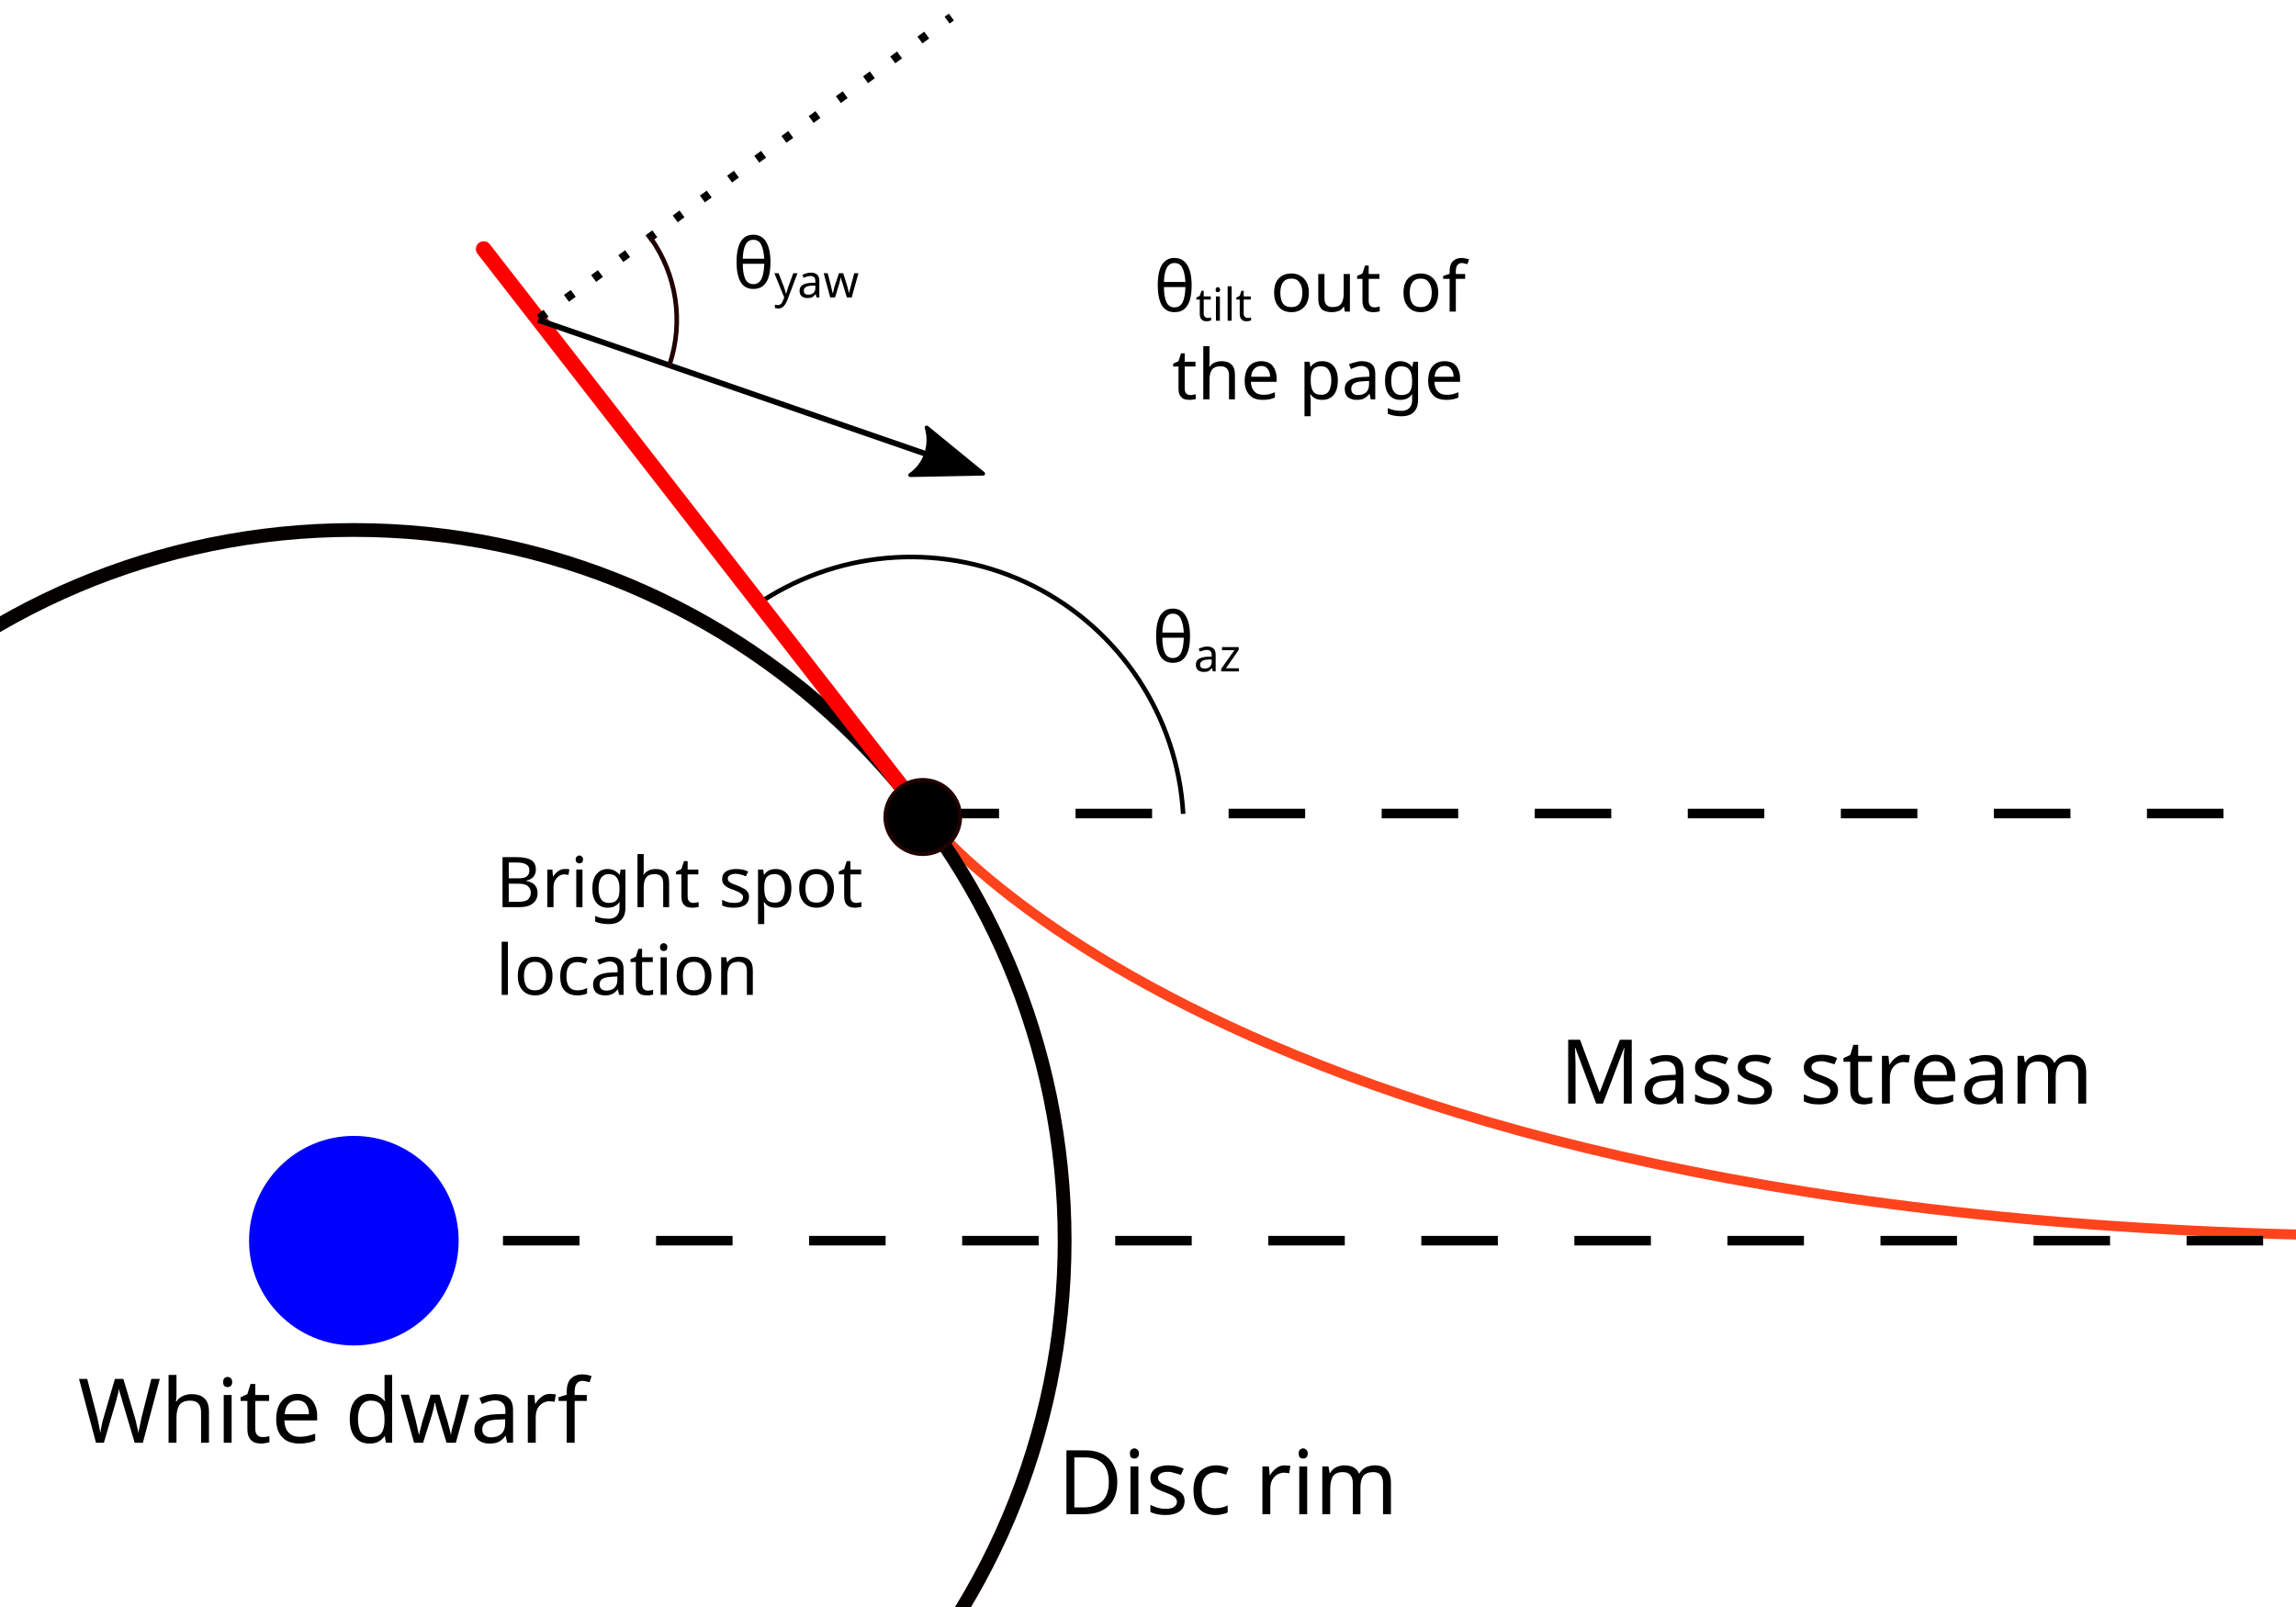
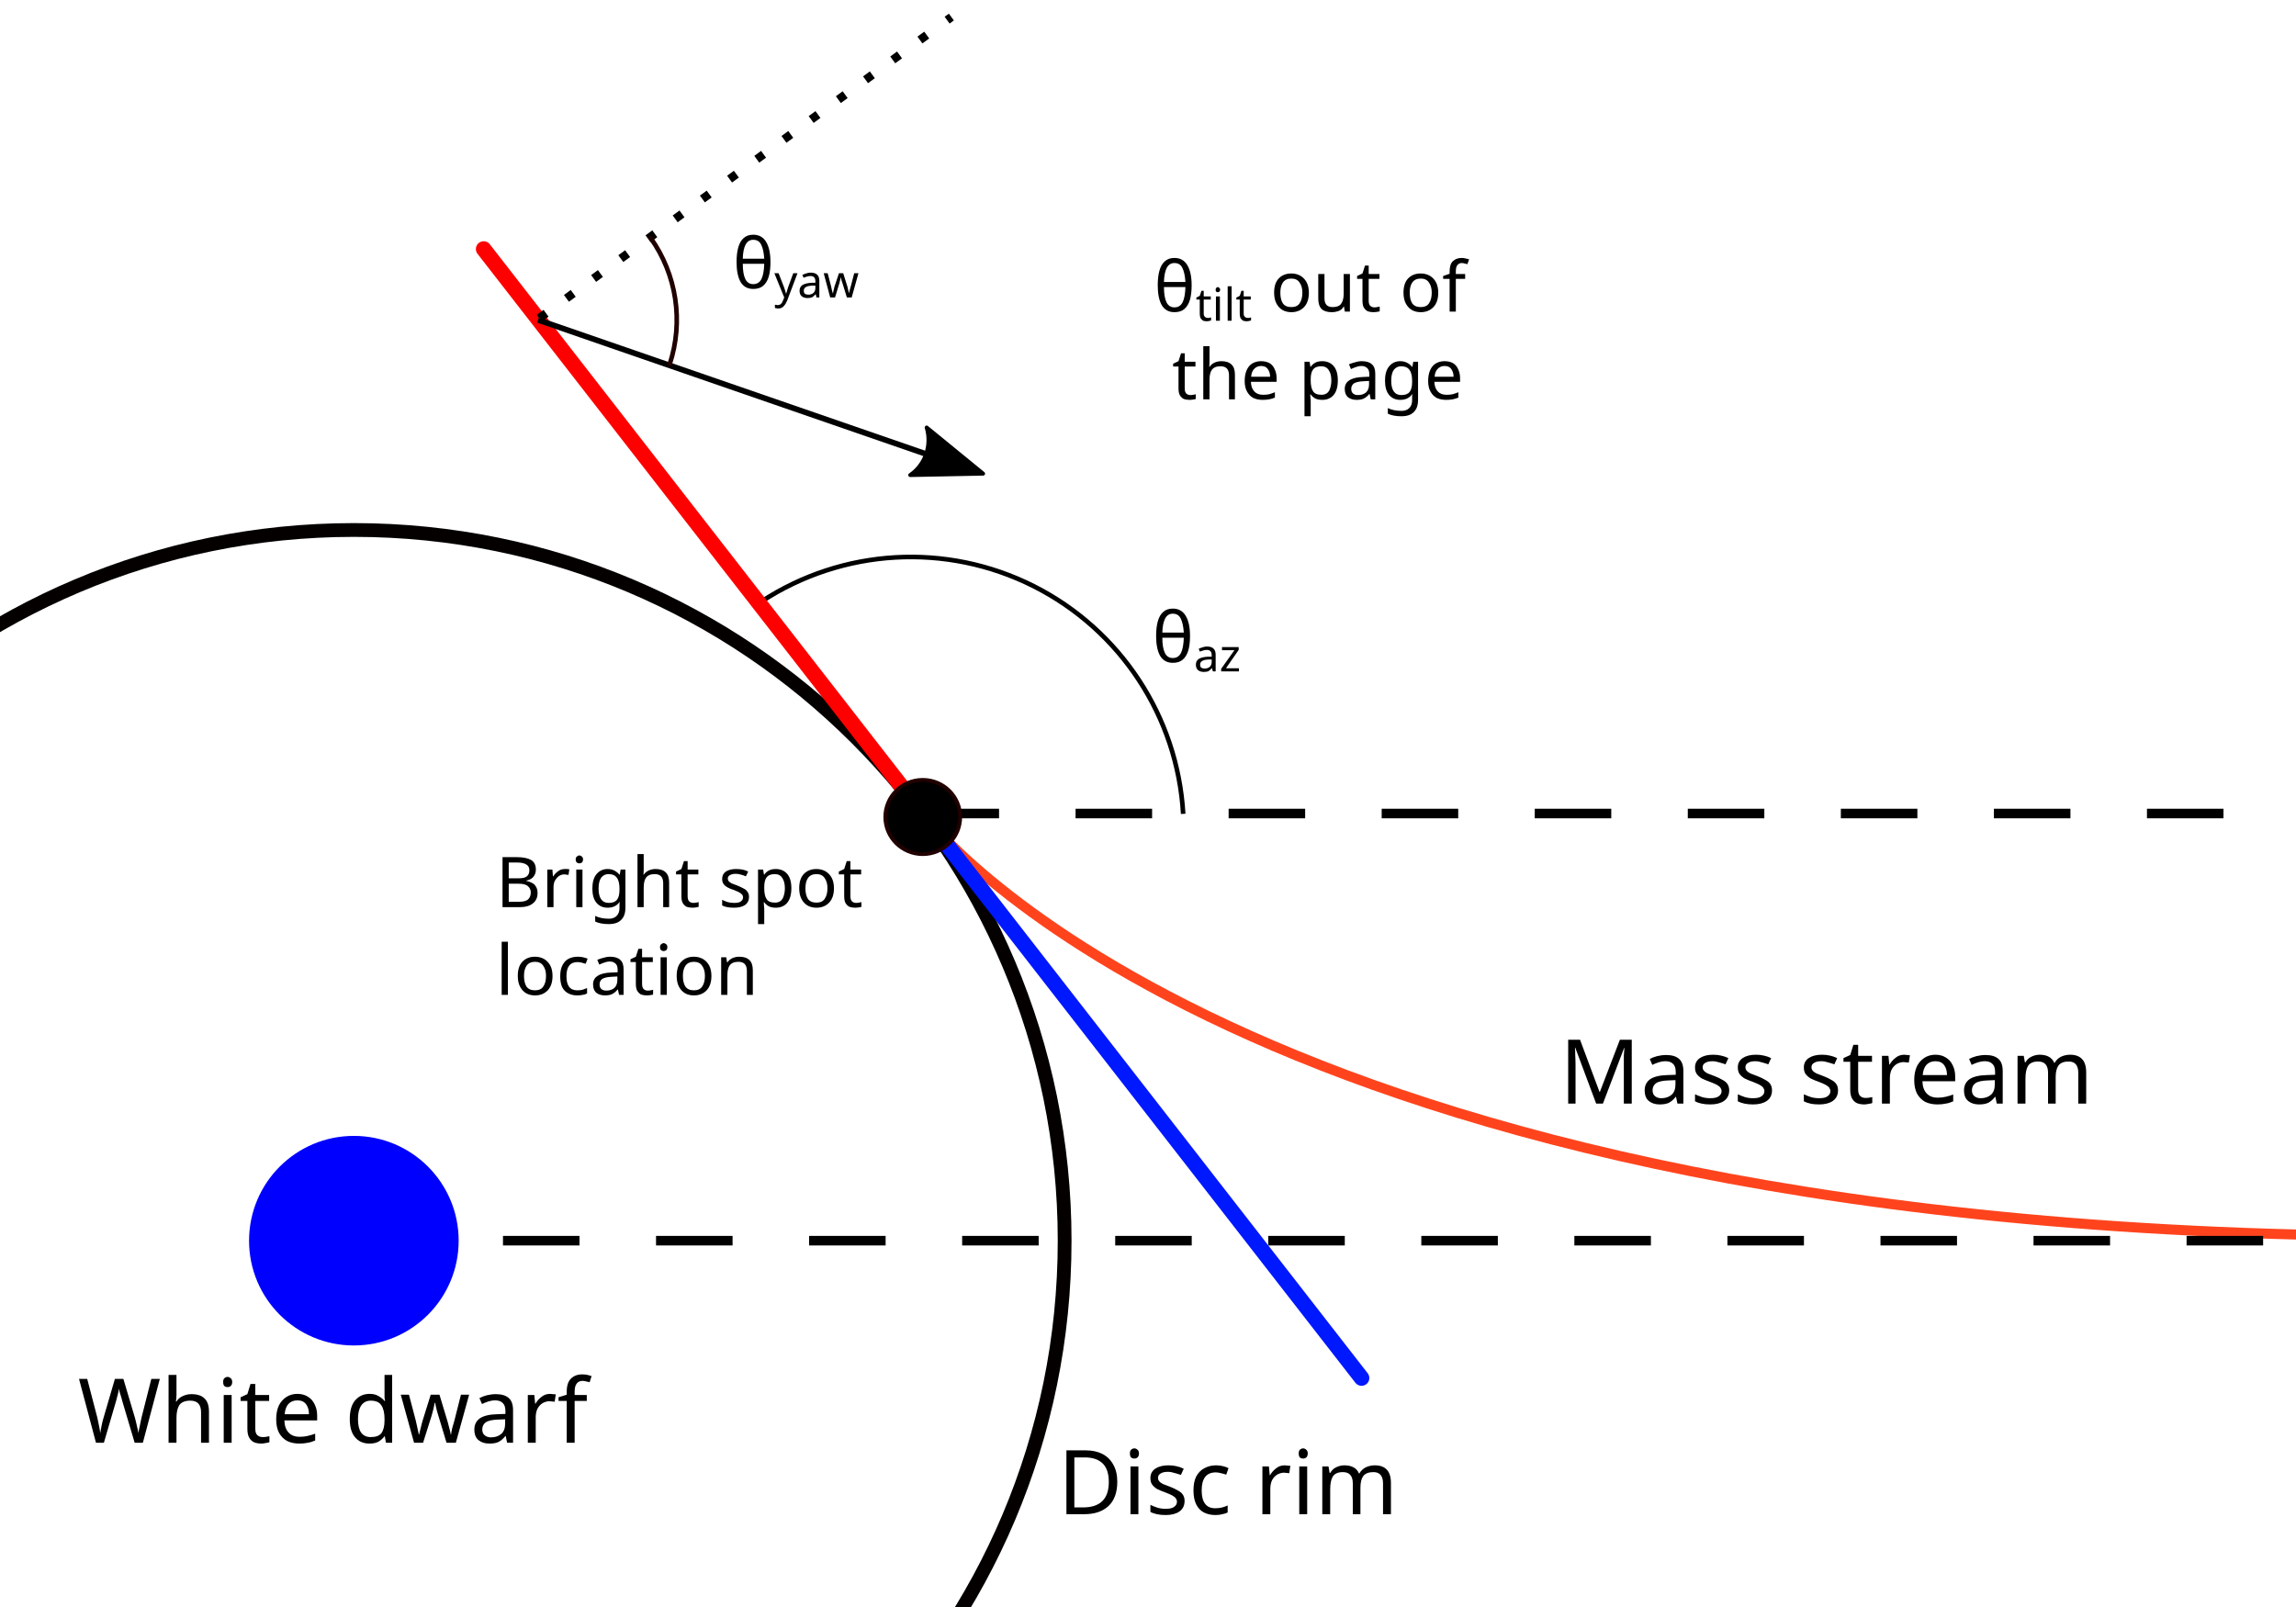
<svg xmlns="http://www.w3.org/2000/svg" width="5in" height="3.5in" viewBox="0 0 127 88.9" version="1.1" id="svg5">
  <defs id="defs2">
    <marker style="overflow:visible" id="Arrow2Lend" refX="0" refY="0" orient="auto">
      <path transform="matrix(-1.1,0,0,-1.1,-1.1,0)" d="M 8.719,4.034 -2.207,0.016 8.719,-4.002 c -1.745,2.372 -1.735,5.617 -6e-7,8.035 z" style="fill:context-stroke;fill-rule:evenodd;stroke:context-stroke;stroke-width:0.625;stroke-linejoin:round" id="path4679" />
    </marker>
    <marker style="overflow:visible" id="TriangleOutL" refX="0" refY="0" orient="auto">
      <path transform="scale(0.8)" style="fill:context-stroke;fill-rule:evenodd;stroke:context-stroke;stroke-width:1pt" d="M 5.77,0 -2.88,5 V -5 Z" id="path4800" />
    </marker>
    <marker style="overflow:visible" id="Arrow1Lend" refX="0" refY="0" orient="auto">
      <path transform="matrix(-0.8,0,0,-0.8,-10,0)" style="fill:context-stroke;fill-rule:evenodd;stroke:context-stroke;stroke-width:1pt" d="M 0,0 5,-5 -12.5,0 5,5 Z" id="path4661" />
    </marker>
  </defs>
  <g id="layer1">
    <path style="fill:none;stroke:#ff441d;stroke-width:0.557;stroke-linecap:butt;stroke-linejoin:miter;stroke-miterlimit:4;stroke-dasharray:none;stroke-opacity:1" d="M 134.506,68.379 C 68.355,68.549 51.033,45.005 51.033,45.005" id="path84198" />
    <path style="fill:none;stroke:#000000;stroke-width:0.254;stroke-linecap:butt;stroke-miterlimit:4;stroke-dasharray:none;stroke-dashoffset:0;stroke-opacity:1" id="path46054" d="M 42.114,33.28 A 15.089,15.089 0 0 1 57.166,32.422 15.089,15.089 0 0 1 65.446,45.023" />
    <path style="fill:none;stroke:#000000;stroke-width:0.529;stroke-linecap:butt;stroke-linejoin:miter;stroke-miterlimit:4;stroke-dasharray:4.233,4.233;stroke-dashoffset:0.005;stroke-opacity:1" d="M 51.033,45.005 H 143.862" id="path4187" />
    <path style="fill:none;stroke:#000000;stroke-width:0.529;stroke-linecap:butt;stroke-linejoin:miter;stroke-miterlimit:4;stroke-dasharray:4.233,4.233;stroke-dashoffset:0.005;stroke-opacity:1" d="M 19.361,68.635 H 128.374" id="path1230" />
    <circle style="fill:#0000ff;fill-rule:evenodd;stroke-width:0.991;stroke-miterlimit:4;stroke-dasharray:none" id="path34" cx="19.573" cy="68.635" r="5.797" />
    <circle style="fill:none;stroke:#040000;stroke-width:0.762;stroke-miterlimit:4;stroke-dasharray:none;stroke-opacity:1" id="path58" cx="19.573" cy="68.635" r="39.316" />
    <path style="fill:none;stroke:#ff0000;stroke-width:0.861;stroke-linecap:round;stroke-linejoin:miter;stroke-miterlimit:4;stroke-dasharray:none;stroke-opacity:1" d="M 26.753,13.777 51.033,45.005" id="path3653" />
+     <path style="fill:none;stroke:#0018fe;stroke-width:0.861;stroke-linecap:round;stroke-linejoin:miter;stroke-miterlimit:4;stroke-dasharray:none;stroke-opacity:1" d="M 51.033,45.005 75.312,76.233" id="path3653-0" />
    <ellipse style="fill:#000000;stroke:#210000;stroke-width:0.212;stroke-linecap:round;stroke-miterlimit:4;stroke-dasharray:none;stroke-dashoffset:0;stroke-opacity:1" id="path4291" cx="51.041" cy="45.197" rx="2.07" ry="2.052" />
    <path style="fill:none;stroke:#000000;stroke-width:0.466;stroke-linecap:butt;stroke-linejoin:miter;stroke-miterlimit:4;stroke-dasharray:0.466,1.397;stroke-dashoffset:0;stroke-opacity:1" d="M 29.827,17.604 52.624,0.943" id="path4975" />
    <path style="fill:none;stroke:#000000;stroke-width:0.315;stroke-linecap:butt;stroke-linejoin:miter;stroke-miterlimit:3.7;stroke-dasharray:none;stroke-opacity:1;marker-end:url(#Arrow2Lend)" d="m 29.764,17.699 24.219,8.372" id="path4496" />
    <path style="fill:none;stroke:#210000;stroke-width:0.254;stroke-linecap:round;stroke-miterlimit:4;stroke-dasharray:none;stroke-dashoffset:0;stroke-opacity:1" id="path5079" d="m 35.988,13.163 a 7.678,7.763 0 0 1 1.055,6.986" />
    <text xml:space="preserve" style="font-style:normal;font-weight:normal;font-size:3.881px;line-height:1.25;font-family:sans-serif;fill:#000000;fill-opacity:1;stroke:none;stroke-width:0.265" x="40.522" y="15.952" id="text10406">
      <tspan id="tspan10404" style="font-size:3.881px;stroke-width:0.265" x="40.522" y="15.952">θ<tspan style="font-size:65%;baseline-shift:sub" id="tspan99951">yaw</tspan>
      </tspan>
    </text>
    <text xml:space="preserve" style="font-style:normal;font-weight:normal;font-size:3.881px;line-height:1.25;font-family:sans-serif;fill:#000000;fill-opacity:1;stroke:none;stroke-width:0.265" x="63.819" y="17.238" id="text36718">
      <tspan id="tspan36716" style="font-size:3.881px;baseline-shift:baseline;stroke-width:0.265" x="63.819" y="17.238">θ<tspan style="font-size:65%;baseline-shift:sub" id="tspan103295">tilt</tspan> out of</tspan>
      <tspan style="font-size:3.881px;baseline-shift:baseline;stroke-width:0.265" x="63.819" y="22.089" id="tspan38196"> the page</tspan>
    </text>
    <text xml:space="preserve" style="font-style:normal;font-weight:normal;font-size:3.881px;line-height:1.25;font-family:sans-serif;fill:#000000;fill-opacity:1;stroke:none;stroke-width:0.265" x="63.731" y="36.638" id="text55236">
      <tspan id="tspan55234" style="font-size:3.881px;baseline-shift:baseline;stroke-width:0.265" x="63.731" y="36.638">θ<tspan style="font-size:65%;baseline-shift:sub" id="tspan107455">az</tspan>
      </tspan>
    </text>
    <text xml:space="preserve" style="font-style:normal;font-weight:normal;font-size:4.939px;line-height:1.25;font-family:sans-serif;fill:#000000;fill-opacity:1;stroke:none;stroke-width:0.265" x="4.308" y="79.813" id="text63314">
      <tspan id="tspan63312" style="font-size:4.939px;stroke-width:0.265" x="4.308" y="79.813">White dwarf</tspan>
    </text>
    <text xml:space="preserve" style="font-style:normal;font-weight:normal;font-size:4.939px;line-height:1.25;font-family:sans-serif;fill:#000000;fill-opacity:1;stroke:none;stroke-width:0.265" x="58.503" y="83.764" id="text70166">
      <tspan id="tspan70164" style="font-size:4.939px;stroke-width:0.265" x="58.503" y="83.764">Disc rim</tspan>
    </text>
    <text xml:space="preserve" style="font-style:normal;font-weight:normal;font-size:4.939px;line-height:1.25;font-family:sans-serif;fill:#000000;fill-opacity:1;stroke:none;stroke-width:0.265" x="86.256" y="61.048" id="text76362">
      <tspan style="font-size:4.939px;stroke-width:0.265" x="86.256" y="61.048" id="tspan80702">Mass stream</tspan>
    </text>
    <text xml:space="preserve" style="font-style:normal;font-weight:normal;font-size:3.881px;line-height:1.25;font-family:sans-serif;fill:#000000;fill-opacity:1;stroke:none;stroke-width:0.265" x="27.421" y="50.185" id="text90407">
      <tspan id="tspan90405" style="font-size:3.881px;stroke-width:0.265" x="27.421" y="50.185">Bright spot</tspan>
      <tspan style="font-size:3.881px;stroke-width:0.265" x="27.421" y="55.035" id="tspan91267">location</tspan>
    </text>
  </g>
</svg>
